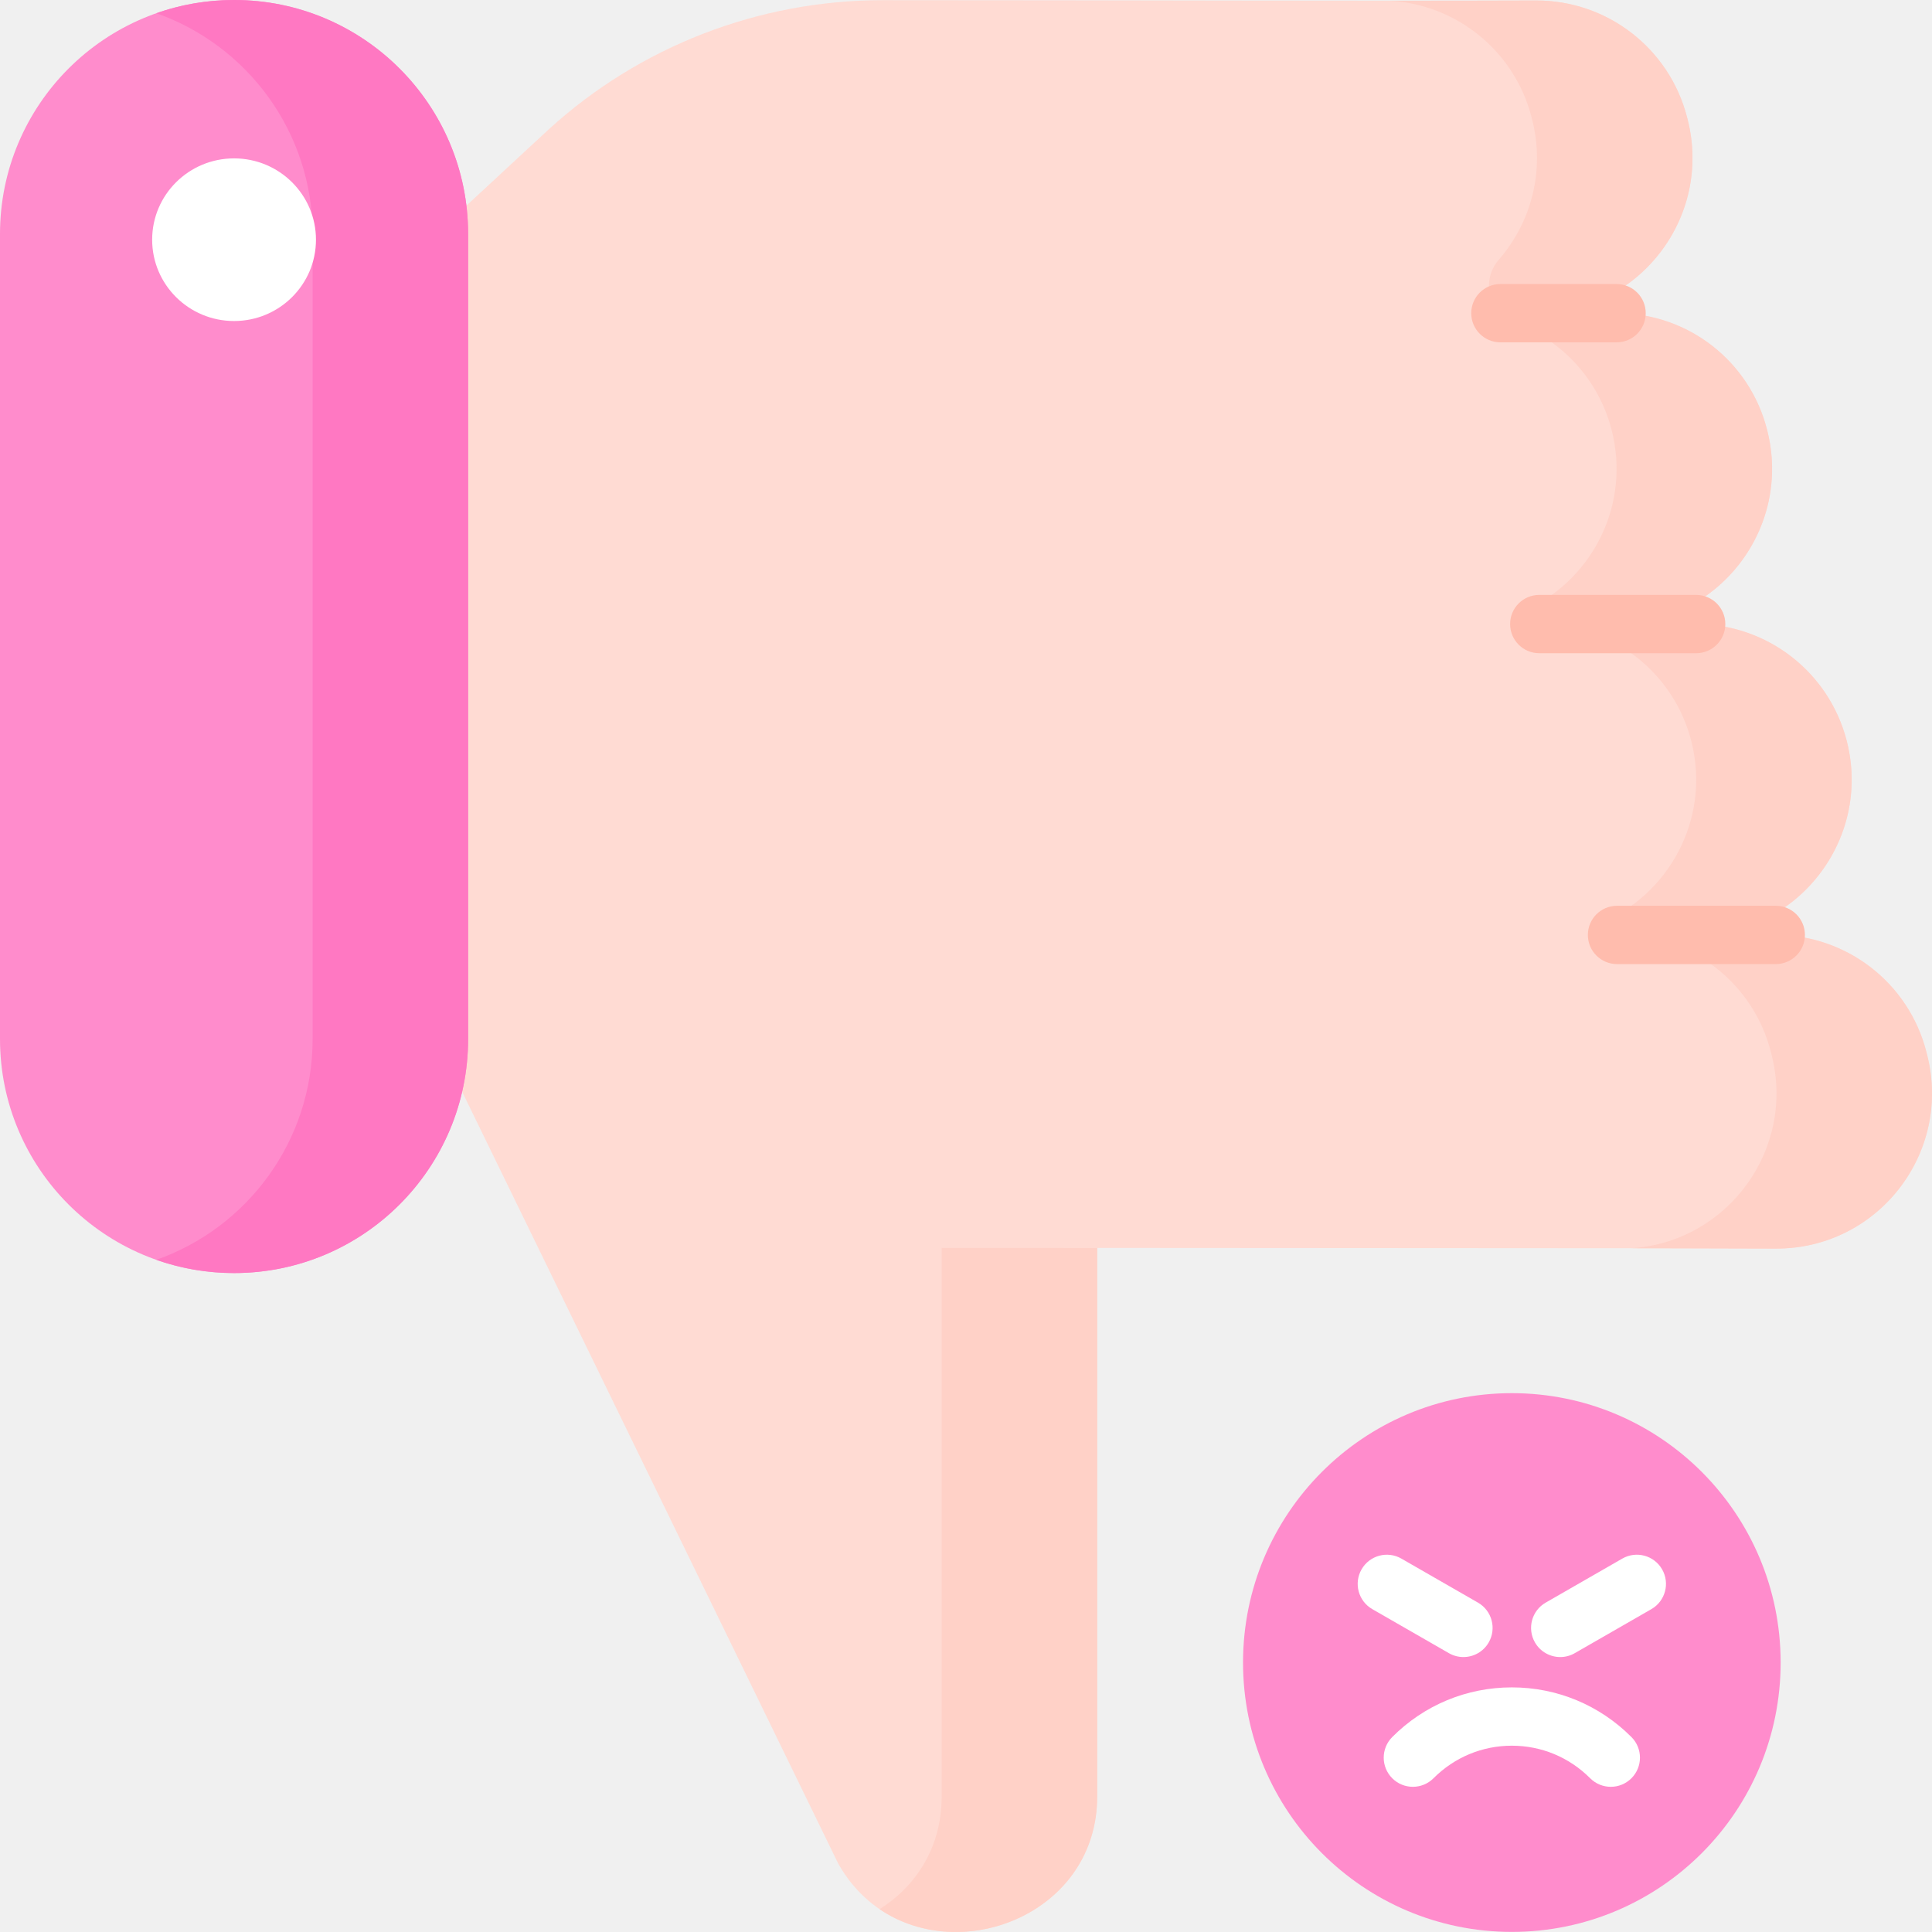
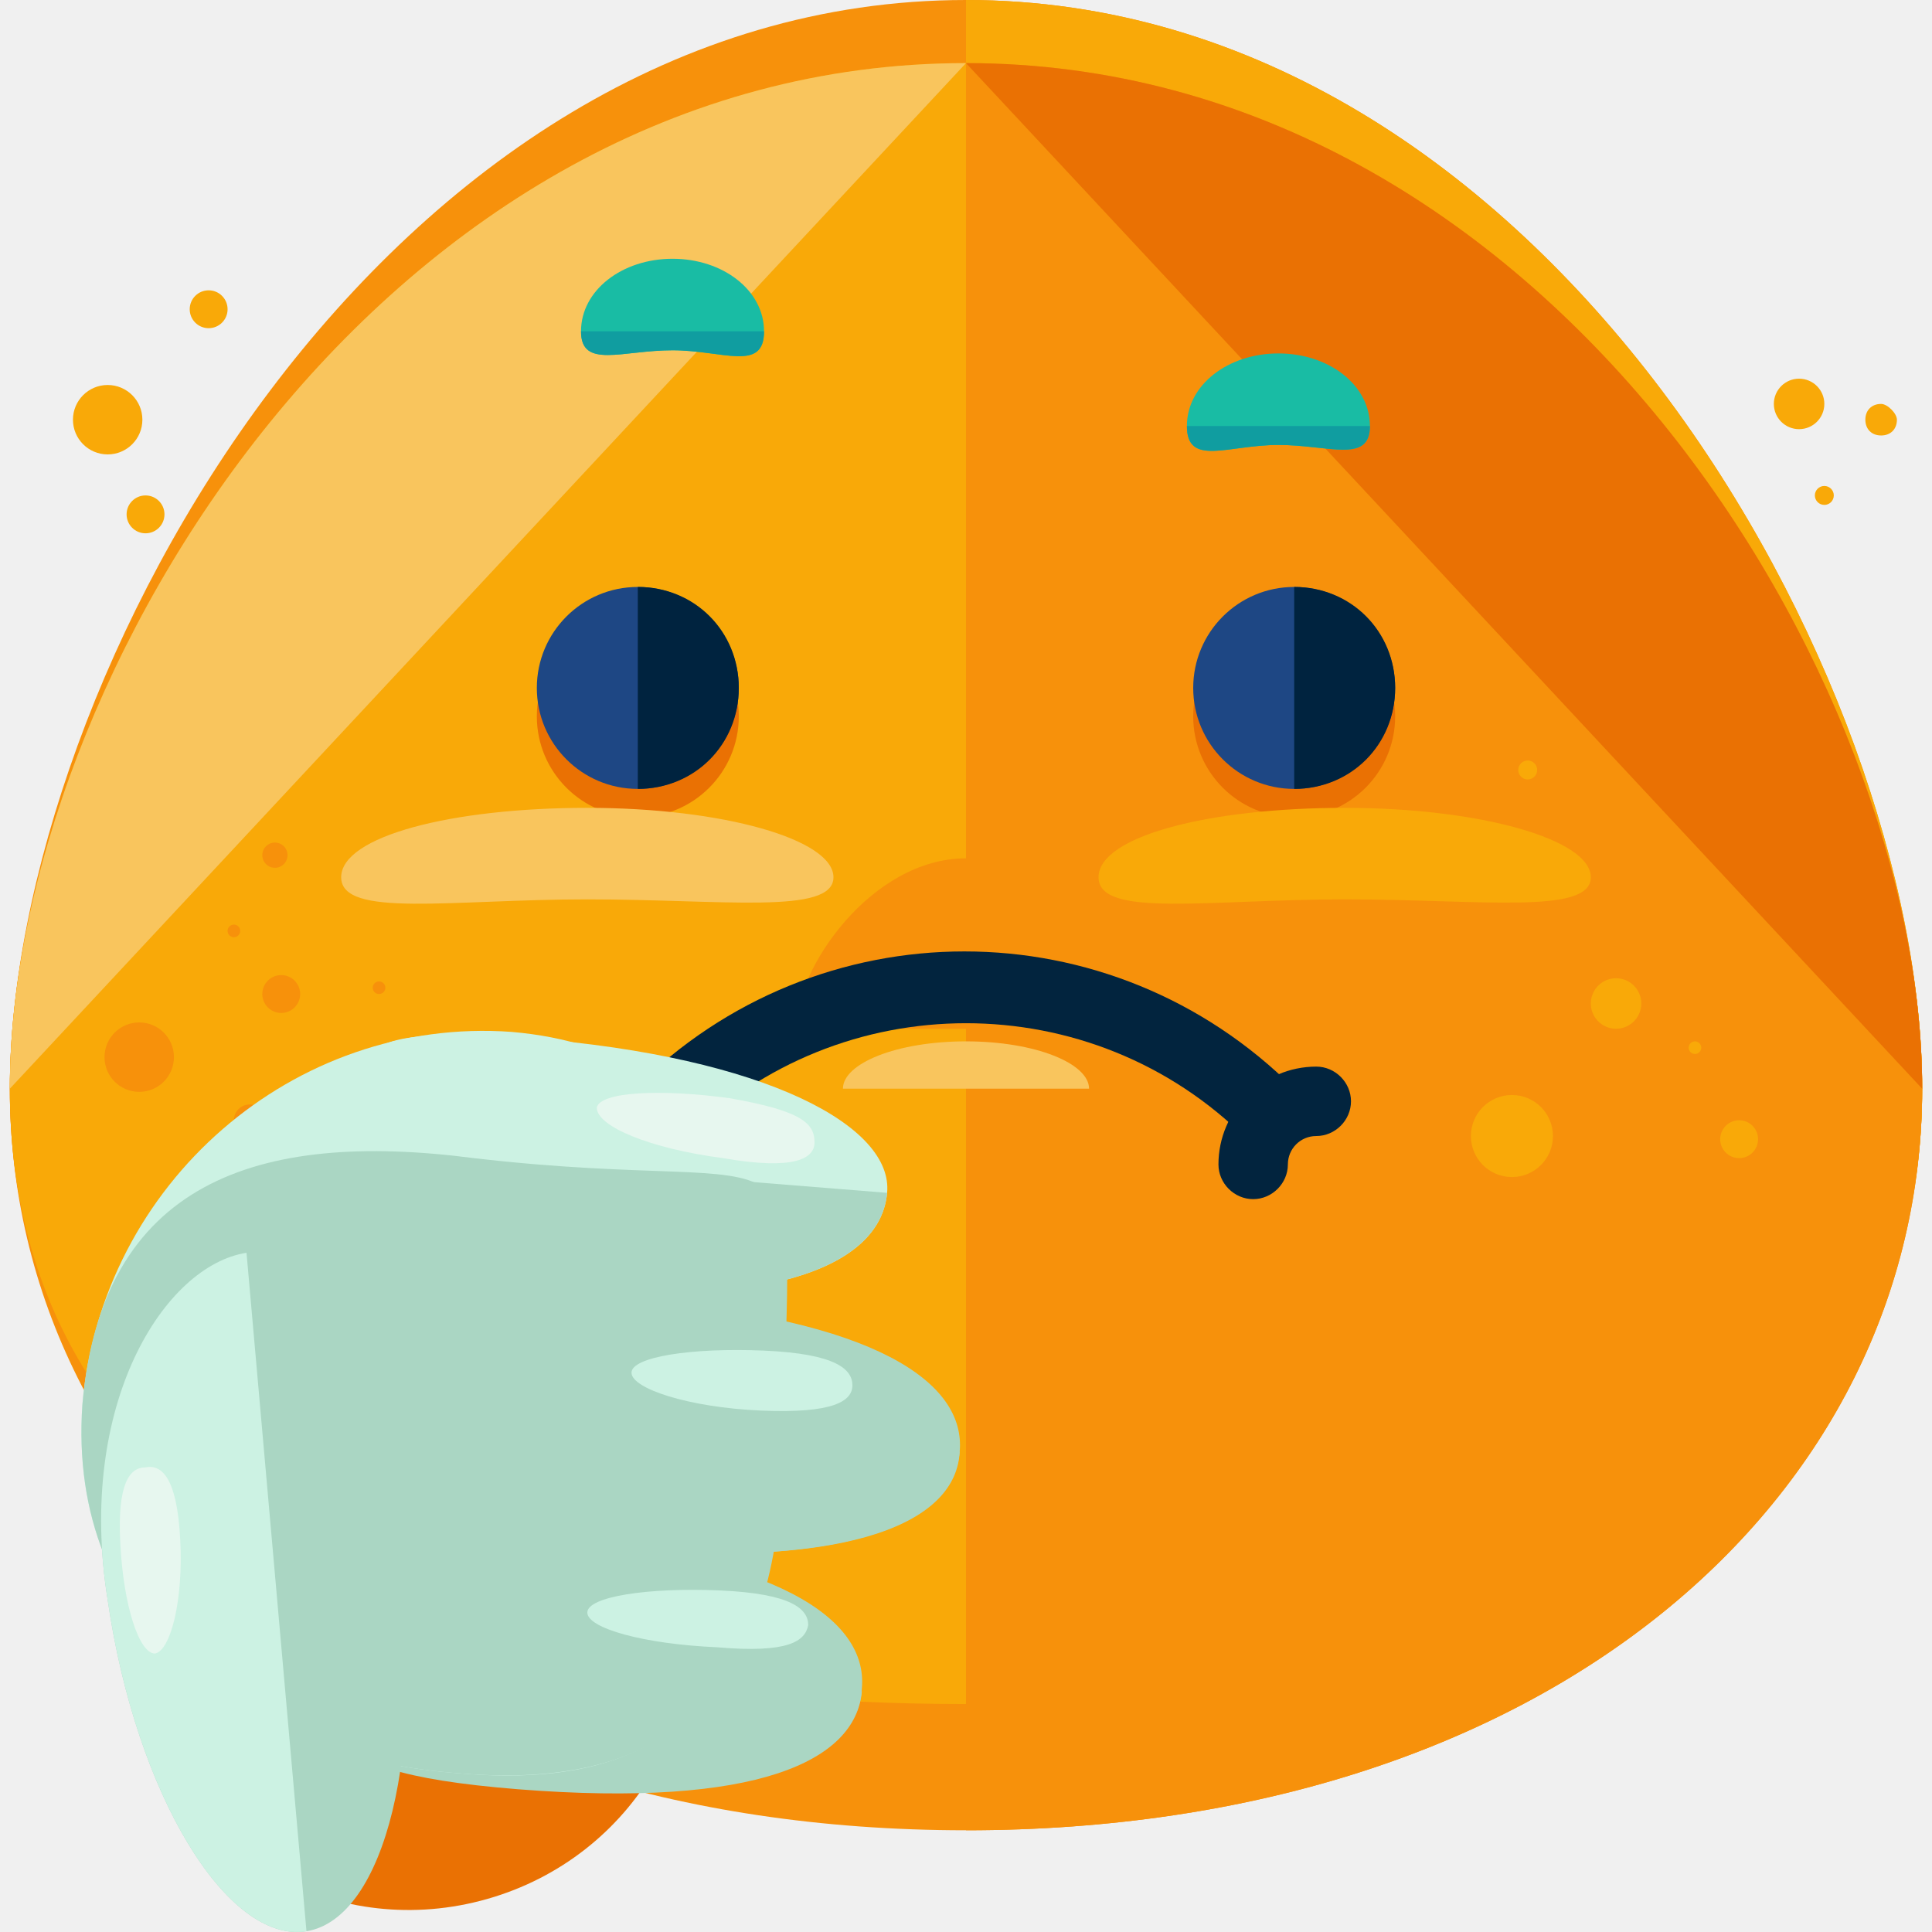
- <svg xmlns="http://www.w3.org/2000/svg" id="Layer_1" enable-background="new 0 0 512 512" height="512" viewBox="0 0 512 512" width="512">
+ <svg xmlns="http://www.w3.org/2000/svg" version="1.1" id="Layer_1" x="0px" y="0px" viewBox="0 0 489.79 489.79" style="enable-background:new 0 0 489.79 489.79;" xml:space="preserve">
+   <ellipse transform="matrix(-0.2737 -0.9618 0.9618 -0.2737 -266.5036 630.7783)" style="fill:#EA7103;" cx="104.908" cy="416.012" rx="67.999" ry="70.399" />
  <g>
-     <g>
-       <g>
-         <path d="m407.922 165.383h41.581c18.814 0 35.238 12.748 39.905 30.974 6.671 26.055-13.01 51.41-39.905 51.41h-20.978 42.072c18.814 0 35.238 12.748 39.905 30.974l.188.735c6.689 26.122-13.107 51.518-40.072 51.41-10.026-.04-20.714-.072-31.358-.083-45.517-.048-117.45-.096-148.495-.096v145.377c0 36.664-50.608 49.802-68.647 17.751l-106.214-218v-214.205l29.442-27.28c24.143-22.06 55.756-34.304 88.567-34.304 65.171 0 123.505.262 173.124.086 18.873-.067 35.376 12.691 40.058 30.974l.123.482c6.671 26.055-13.01 51.41-39.905 51.41h-9.693 30.788c18.814 0 35.238 12.748 39.905 30.974 6.671 26.055-13.01 51.41-39.905 51.41h-20.486z" fill="#ffdbd3" />
-         <g fill="#ffd1c7">
-           <path d="m249.559 476.084v-145.377c10.149 0 24.669.005 41.207.014v145.363c0 30.722-35.533 44.925-57.664 29.865 9.584-6.037 16.457-16.353 16.457-29.865z" />
-           <path d="m394.591 75.978c-.063-2.613.864-5.146 2.579-7.118 8.483-9.752 12.389-23.413 8.841-37.271l-.123-.482c-4.483-17.507-19.804-29.946-37.666-30.913 13.468 0 26.421-.017 38.828-.061 18.87-.067 35.366 12.694 40.045 30.974l.123.482c6.671 26.055-13.01 51.41-39.905 51.41h21.328c18.764 0 35.121 12.771 39.671 30.975 6.671 26.055-13.01 51.41-39.905 51.41h21.095c18.814 0 35.238 12.748 39.905 30.975 6.671 26.055-13.01 51.41-39.905 51.41h21.095c18.815 0 35.239 12.749 39.906 30.977l.187.732c6.687 26.123-13.109 51.519-40.074 51.41-10.025-.04-20.712-.072-31.355-.083-2.244-.003-4.552-.005-6.917-.007 25.447-1.663 43.583-26.154 37.139-51.32l-.188-.735c-4.666-18.226-21.088-30.974-39.902-30.974h-5.767v-2.93c18.471-7.396 29.891-27.716 24.575-48.48-4.667-18.227-21.09-30.975-39.905-30.975h-2.547l-.028-4.369c16.569-8.353 26.389-27.5 21.385-47.041-3.449-13.47-13.32-23.948-25.831-28.499-3.973-1.447-6.582-5.271-6.684-9.497z" />
-         </g>
-         <g>
-           <g>
-             <g>
-               <path d="m62.029 0c-34.258 0-62.029 27.771-62.029 62.029v213.315c0 34.257 27.771 62.029 62.029 62.029 34.257 0 62.029-27.771 62.029-62.029v-213.315c-.001-34.258-27.772-62.029-62.029-62.029z" fill="#ff8ccc" />
-               <path d="m62.029 337.372c-7.223 0-14.157-1.234-20.604-3.504 24.13-8.495 41.425-31.49 41.425-58.525v-213.314c0-27.035-17.295-50.03-41.425-58.525 6.447-2.27 13.381-3.504 20.604-3.504 34.257 0 62.029 27.771 62.029 62.029v213.315c-.001 34.257-27.772 62.028-62.029 62.028z" fill="#ff78c2" />
-               <ellipse cx="62.029" cy="63.524" fill="#fff" rx="21.706" ry="21.55" />
-             </g>
-           </g>
-         </g>
-         <g fill="#ffbcad">
-           <path d="m449.503 173.109h-41.581c-4.267 0-7.726-3.459-7.726-7.726s3.459-7.726 7.726-7.726h41.581c4.267 0 7.726 3.459 7.726 7.726s-3.459 7.726-7.726 7.726z" />
-           <path d="m428.408 90.724h-30.788c-4.267 0-7.726-3.459-7.726-7.726s3.459-7.726 7.726-7.726h30.788c4.267 0 7.726 3.459 7.726 7.726s-3.458 7.726-7.726 7.726z" />
-           <path d="m470.598 255.493h-42.072c-4.267 0-7.726-3.459-7.726-7.726s3.459-7.726 7.726-7.726h42.072c4.267 0 7.726 3.459 7.726 7.726s-3.459 7.726-7.726 7.726z" />
-         </g>
-       </g>
-       <g>
-         <ellipse cx="400.653" cy="440.589" fill="#ff8ccc" rx="71.236" ry="71.388" />
-         <g fill="#fff">
-           <path d="m426.88 473.523c-1.98 0-3.96-.757-5.469-2.269-5.551-5.563-12.923-8.627-20.758-8.627s-15.206 3.064-20.758 8.627c-3.015 3.021-7.907 3.025-10.927.012-3.021-3.014-3.026-7.906-.012-10.927 8.471-8.489 19.728-13.165 31.696-13.165 11.969 0 23.225 4.676 31.697 13.165 3.014 3.02 3.009 7.912-.012 10.927-1.508 1.504-3.483 2.257-5.457 2.257z" />
-           <g>
-             <path d="m387.822 439.137c-1.306 0-2.629-.331-3.843-1.029l-20.3-11.667c-3.7-2.126-4.975-6.849-2.849-10.548s6.85-4.975 10.548-2.849l20.3 11.667c3.7 2.126 4.975 6.849 2.849 10.548-1.428 2.487-4.03 3.878-6.705 3.878z" />
-             <path d="m413.483 439.137c-2.676 0-5.277-1.391-6.706-3.878-2.126-3.7-.851-8.423 2.849-10.549l20.3-11.667c3.698-2.127 8.423-.852 10.549 2.849 2.126 3.7.851 8.423-2.849 10.549l-20.3 11.667c-1.213.698-2.537 1.029-3.843 1.029z" />
-           </g>
-         </g>
-       </g>
-     </g>
+     <path style="fill:#F7910B;" d="M487.295,276c0,104-95.2,188-242.4,188s-242.4-84-242.4-188s95.2-260,242.4-260   S487.295,172,487.295,276z" />
+     <path style="fill:#F7910B;" d="M487.295,276c0,104-95.2,156-242.4,156s-242.4-52-242.4-156s95.2-276,242.4-276   S487.295,172,487.295,276z" />
  </g>
+   <g>
+     <path style="fill:#F9A908;" d="M244.895,0c147.2,0,242.4,172,242.4,276s-95.2,156-242.4,156" />
+     <path style="fill:#F9A908;" d="M487.295,276c0,104-95.2,156-242.4,156s-242.4-52-242.4-156s95.2-260,242.4-260   S487.295,172,487.295,276z" />
+   </g>
+   <path style="fill:#F9C55D;" d="M2.495,276c0-104,95.2-260,242.4-260" />
+   <path style="fill:#F7910B;" d="M244.895,16c147.2,0,242.4,156,242.4,260s-95.2,188-242.4,188" />
+   <g>
+     <path style="fill:#EA7103;" d="M244.895,16c147.2,0,242.4,156,242.4,260" />
+     <circle style="fill:#EA7103;" cx="161.695" cy="181.6" r="25.6" />
+     <circle style="fill:#EA7103;" cx="328.095" cy="181.6" r="25.6" />
+   </g>
+   <circle style="fill:#1E4784;" cx="161.695" cy="174.4" r="25.6" />
+   <path style="fill:#00233F;" d="M161.695,148.8c14.4,0,25.6,11.2,25.6,25.6s-11.2,25.6-25.6,25.6" />
+   <circle style="fill:#1E4784;" cx="328.095" cy="174.4" r="25.6" />
+   <path style="fill:#00233F;" d="M328.095,148.8c14.4,0,25.6,11.2,25.6,25.6s-11.2,25.6-25.6,25.6" />
+   <path style="fill:#19BCA4;" d="M193.695,84c0,10.4-10.4,4.8-23.2,4.8s-23.2,4.8-23.2-4.8c0-10.4,10.4-18.4,23.2-18.4  C183.295,65.6,193.695,73.6,193.695,84z" />
+   <path style="fill:#109DA0;" d="M193.695,84c0,10.4-10.4,4.8-23.2,4.8s-23.2,4.8-23.2-4.8" />
+   <path style="fill:#19BCA4;" d="M300.895,108c0,10.4,10.4,4.8,23.2,4.8c12.8,0,23.2,4.8,23.2-4.8c0-10.4-10.4-18.4-23.2-18.4  C311.295,89.6,300.895,97.6,300.895,108z" />
+   <path style="fill:#109DA0;" d="M300.895,108c0,10.4,10.4,4.8,23.2,4.8c12.8,0,23.2,4.8,23.2-4.8" />
+   <path style="fill:#F9C55D;" d="M211.295,222.4c0,9.6-28,5.6-62.4,5.6s-62.4,4.8-62.4-5.6s28-17.6,62.4-17.6  S211.295,212.8,211.295,222.4z" />
+   <path style="fill:#F9A908;" d="M403.295,222.4c0,9.6-28,5.6-62.4,5.6s-62.4,4.8-62.4-5.6s28-17.6,62.4-17.6  S403.295,212.8,403.295,222.4z" />
+   <g>
+     <circle style="fill:#F7910B;" cx="71.295" cy="252" r="4.8" />
+     <circle style="fill:#F7910B;" cx="35.295" cy="268" r="8.8" />
+     <circle style="fill:#F7910B;" cx="59.295" cy="236" r="1.6" />
+     <circle style="fill:#F7910B;" cx="96.095" cy="250.4" r="1.6" />
+   </g>
+   <g>
+     <circle style="fill:#F9A908;" cx="409.695" cy="254.4" r="6.4" />
+     <circle style="fill:#F9A908;" cx="429.695" cy="265.6" r="1.6" />
+     <circle style="fill:#F9A908;" cx="387.295" cy="195.2" r="2.4" />
+     <circle style="fill:#F9A908;" cx="383.295" cy="288" r="10.4" />
+     <circle style="fill:#F9A908;" cx="440.895" cy="288.8" r="4.8" />
+   </g>
+   <g>
+     <circle style="fill:#F7910B;" cx="63.295" cy="284" r="4" />
+     <circle style="fill:#F7910B;" cx="69.695" cy="216.8" r="3.2" />
+   </g>
+   <g>
+     <circle style="fill:#F9A908;" cx="27.295" cy="106.4" r="8.8" />
+     <circle style="fill:#F9A908;" cx="52.895" cy="78.4" r="4.8" />
+     <circle style="fill:#F9A908;" cx="462.495" cy="125.6" r="2.4" />
+     <circle style="fill:#F9A908;" cx="456.095" cy="102.4" r="6.4" />
+     <path style="fill:#F9A908;" d="M480.895,106.4c0,2.4-1.6,4-4,4s-4-1.6-4-4s1.6-4,4-4C478.495,102.4,480.895,104.8,480.895,106.4z" />
+     <circle style="fill:#F9A908;" cx="36.895" cy="130.4" r="4.8" />
+   </g>
+   <path style="fill:#F9C55D;" d="M213.695,276c0-6.4,13.6-12,31.2-12s31.2,5.6,31.2,12" />
+   <path style="fill:#F7910B;" d="M201.695,260.8c0-15.2,19.2-43.2,43.2-43.2s43.2,28,43.2,43.2" />
+   <g>
+     <path style="fill:#02243E;" d="M317.695,304c-4.8,0-8.8-4-8.8-8.8c0-13.6,11.2-24.8,24.8-24.8c4.8,0,8.8,4,8.8,8.8s-4,8.8-8.8,8.8   c-4,0-7.2,3.2-7.2,7.2C326.495,300,322.495,304,317.695,304z" />
+     <path style="fill:#02243E;" d="M172.095,304c-4.8,0-8.8-4-8.8-8.8c0-4-3.2-7.2-7.2-7.2c-4.8,0-8.8-4-8.8-8.8s4-8.8,8.8-8.8   c13.6,0,24.8,11.2,24.8,24.8C180.895,300,176.895,304,172.095,304z" />
+     <path style="fill:#02243E;" d="M322.495,291.2c-2.4,0-4.8-0.8-6.4-2.4c-39.2-39.2-103.2-39.2-142.4,0c-3.2,3.2-8.8,3.2-12.8,0   c-3.2-3.2-3.2-8.8,0-12.8c46.4-46.4,120.8-46.4,167.2,0c3.2,3.2,3.2,8.8,0,12.8C326.495,290.4,324.095,291.2,322.495,291.2z" />
+   </g>
+   <g>
+     <path style="fill:#AAD6C3;" d="M156.895,392.8c-60-4.8-44-17.6-42.4-35.2s-12.8-32.8,47.2-28s83.2,20.8,81.6,38.4   C242.495,385.6,216.895,397.6,156.895,392.8z" />
+     <path style="fill:#AAD6C3;" d="M243.295,368c-1.6,17.6-26.4,29.6-87.2,24.8c-60-4.8-44-17.6-42.4-35.2" />
+   </g>
+   <path style="fill:#CCF2E3;" d="M137.695,327.2c-60-4.8-44-17.6-42.4-35.2s-21.6-33.6,39.2-28.8c60,4.8,92,22.4,90.4,39.2  C223.295,320,198.495,332,137.695,327.2z" />
+   <g>
+     <path style="fill:#AAD6C3;" d="M224.895,302.4c-1.6,17.6-26.4,29.6-87.2,24.8c-60-4.8-44-17.6-42.4-35.2" />
+     <path style="fill:#AAD6C3;" d="M132.095,452.8c-60-4.8-44-17.6-42.4-35.2s-12.8-32.8,47.2-28s83.2,20.8,81.6,38.4   C217.695,445.6,192.095,457.6,132.095,452.8z" />
+     <path style="fill:#AAD6C3;" d="M218.495,428.8c-1.6,17.6-26.4,29.6-87.2,24.8c-60-4.8-44-17.6-42.4-35.2" />
+   </g>
+   <path style="fill:#CCF2E3;" d="M116.895,449.6c-56-4-100-36.8-96-93.6c4.8-56,53.6-98.4,108.8-94.4c56,4.8,72.8,52,68,108  C193.695,426.4,172.895,454.4,116.895,449.6z" />
+   <g>
+     <path style="fill:#AAD6C3;" d="M116.895,449.6c-56-4-100-36.8-96-93.6c4.8-56,44-69.6,99.2-62.4c89.6,10.4,80-15.2,78.4,73.6   C197.695,424,174.495,454.4,116.895,449.6z" />
+     <path style="fill:#AAD6C3;" d="M77.695,489.6c-20,3.2-43.2-34.4-50.4-84c-8-49.6,14.4-84.8,35.2-88c20-3.2,30.4,27.2,38.4,76.8   C108.095,443.2,97.695,486.4,77.695,489.6z" />
+   </g>
+   <path style="fill:#CCF2E3;" d="M77.695,489.6c-20,3.2-43.2-34.4-50.4-84c-8-49.6,14.4-84.8,35.2-88" />
+   <path style="fill:#E7F7EF;" d="M183.295,293.6c-18.4-2.4-32-8-32-12.8c0.8-4,16-4.8,33.6-2.4c18.4,3.2,21.6,6.4,21.6,11.2  C206.495,293.6,201.695,296.8,183.295,293.6z" />
+   <g>
+     <path style="fill:#CCF2E3;" d="M192.895,357.6c-18.4-0.8-32.8-5.6-32.8-9.6s15.2-6.4,33.6-5.6s22.4,4.8,22.4,8.8   C216.095,355.2,211.295,358.4,192.895,357.6z" />
+     <path style="fill:#CCF2E3;" d="M181.695,417.6c-18.4-0.8-32.8-4.8-32.8-8.8s15.2-6.4,33.6-5.6s22.4,4.8,22.4,8.8   C204.095,416,200.095,419.2,181.695,417.6z" />
+   </g>
+   <path style="fill:#E7F7EF;" d="M45.695,390.4c0.8,15.2-2.4,28-6.4,28.8c-4,0-8-12-8.8-28c-0.8-15.2,2.4-19.2,6.4-19.2  C40.895,371.2,44.895,374.4,45.695,390.4z" />
+   <g>
+ </g>
+   <g>
+ </g>
+   <g>
+ </g>
+   <g>
+ </g>
+   <g>
+ </g>
+   <g>
+ </g>
+   <g>
+ </g>
+   <g>
+ </g>
+   <g>
+ </g>
+   <g>
+ </g>
+   <g>
+ </g>
+   <g>
+ </g>
+   <g>
+ </g>
+   <g>
+ </g>
+   <g>
+ </g>
</svg>
